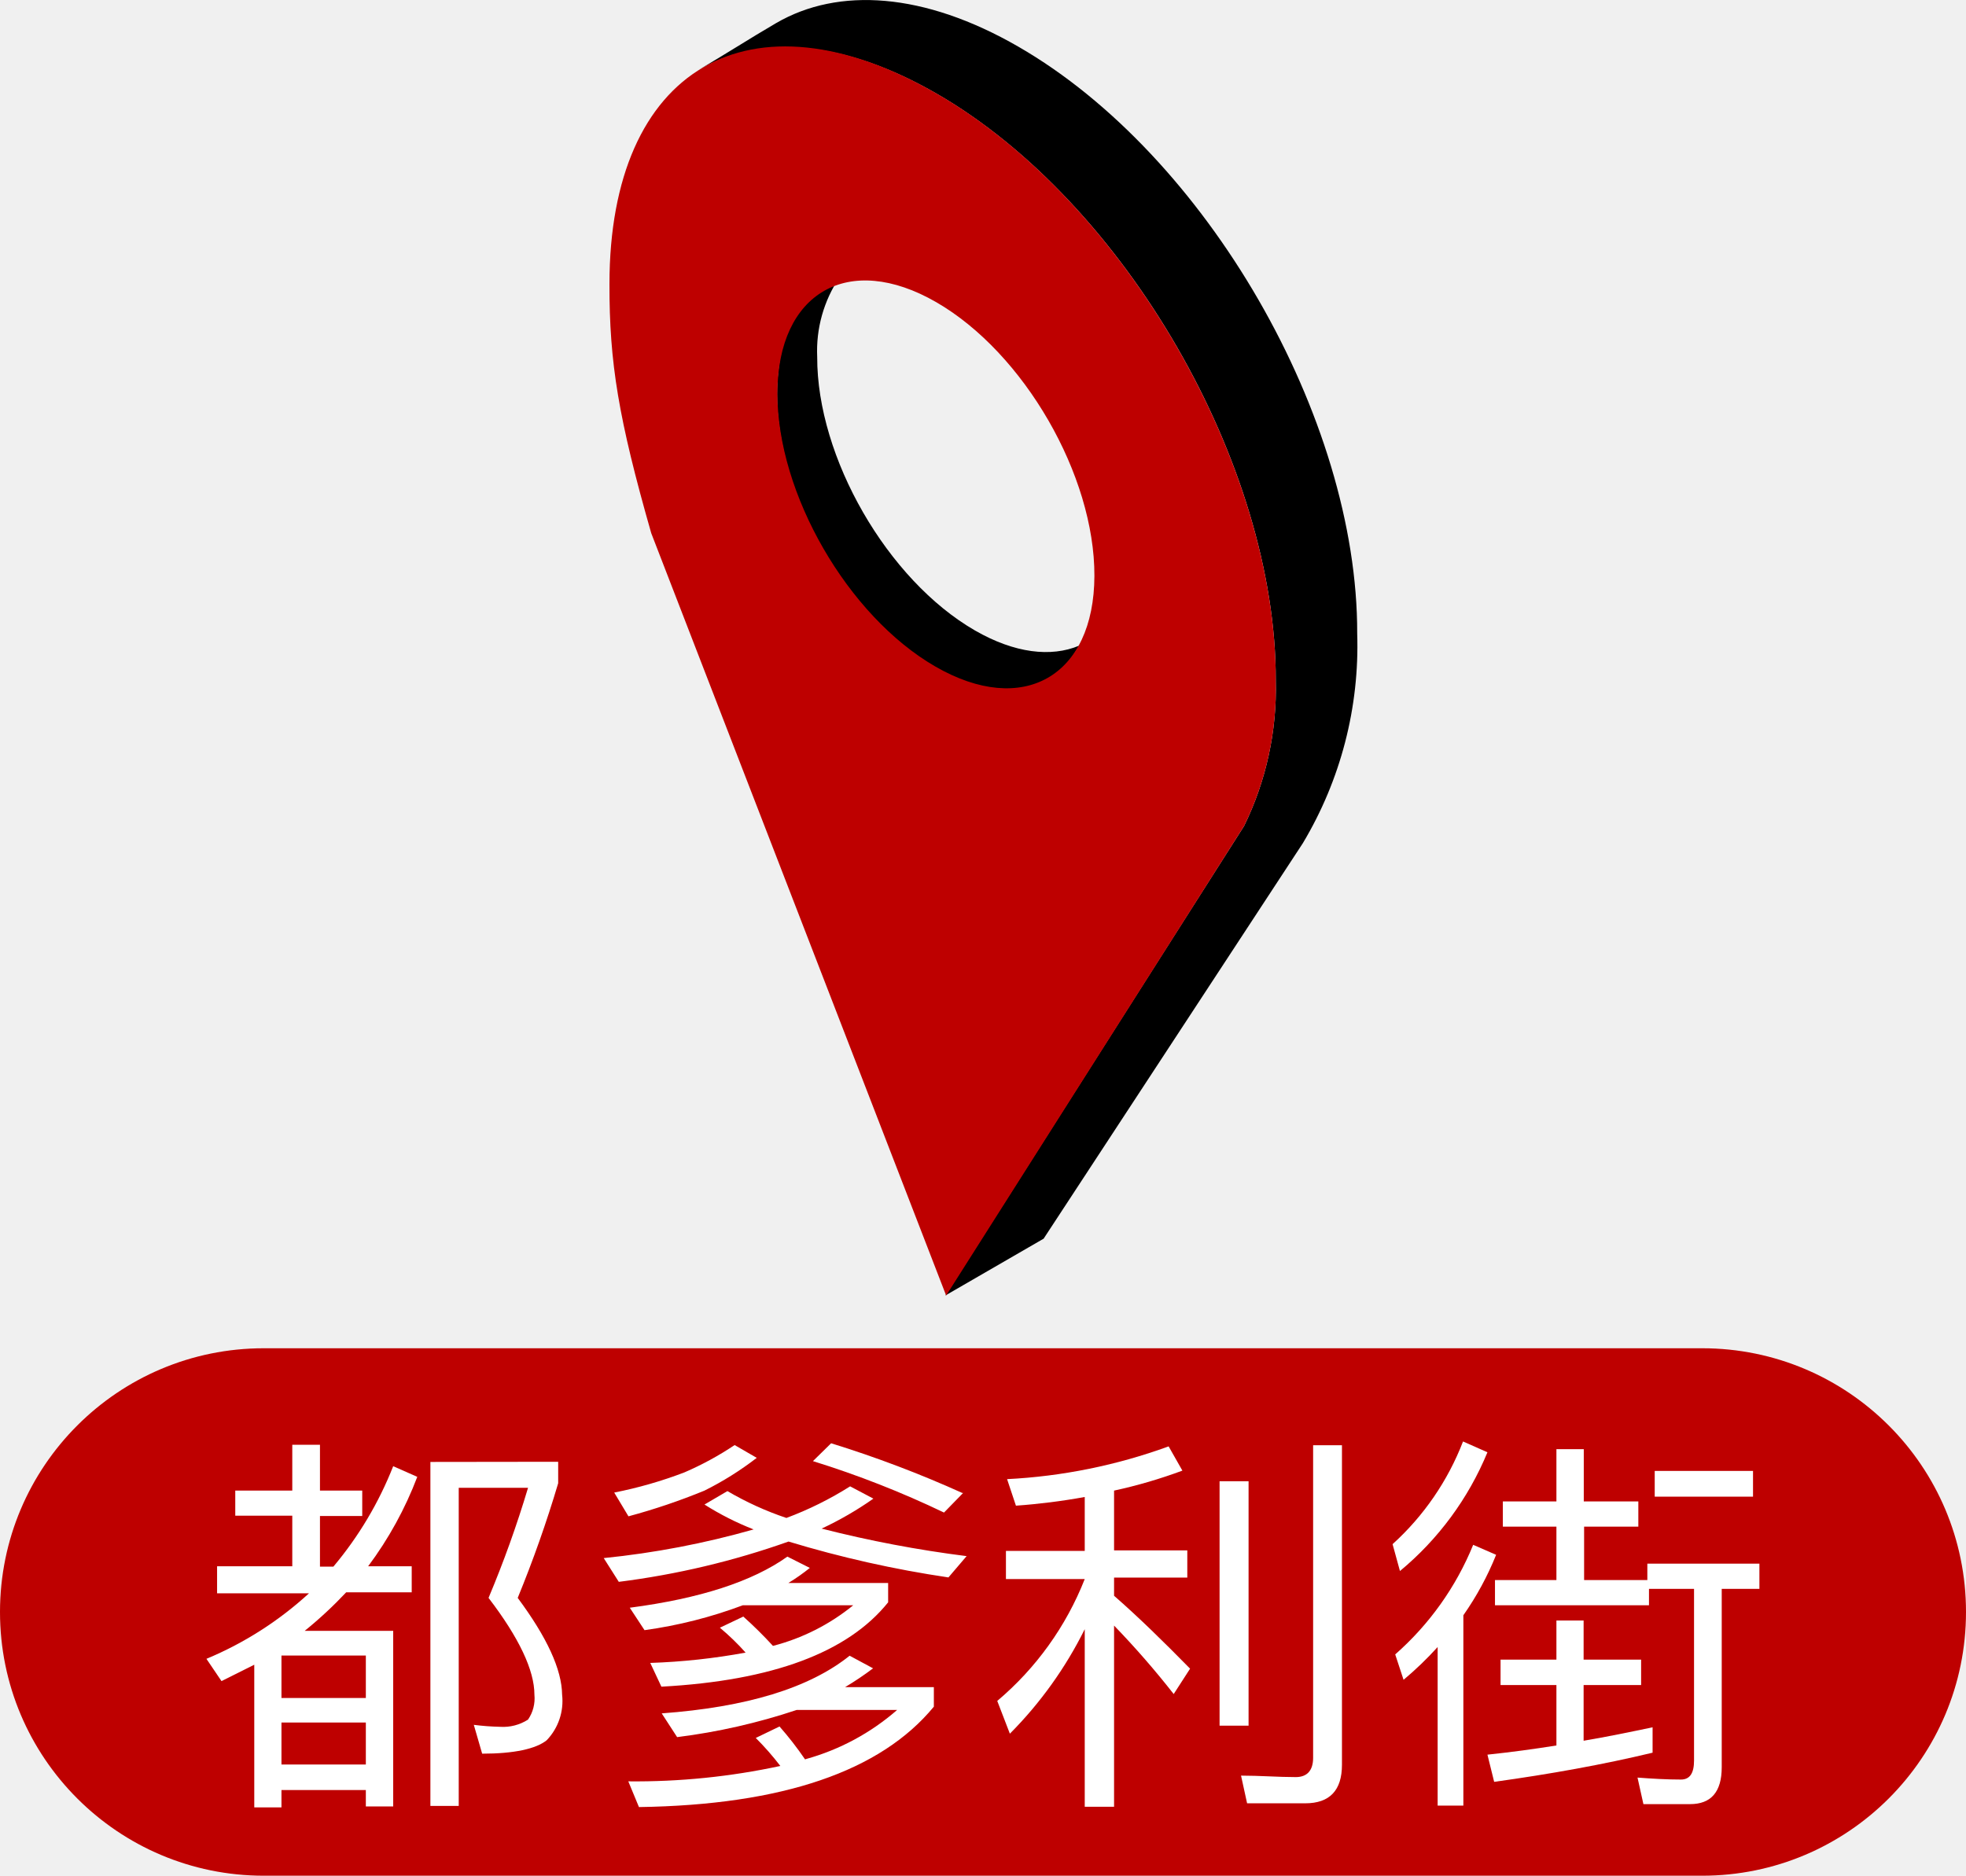
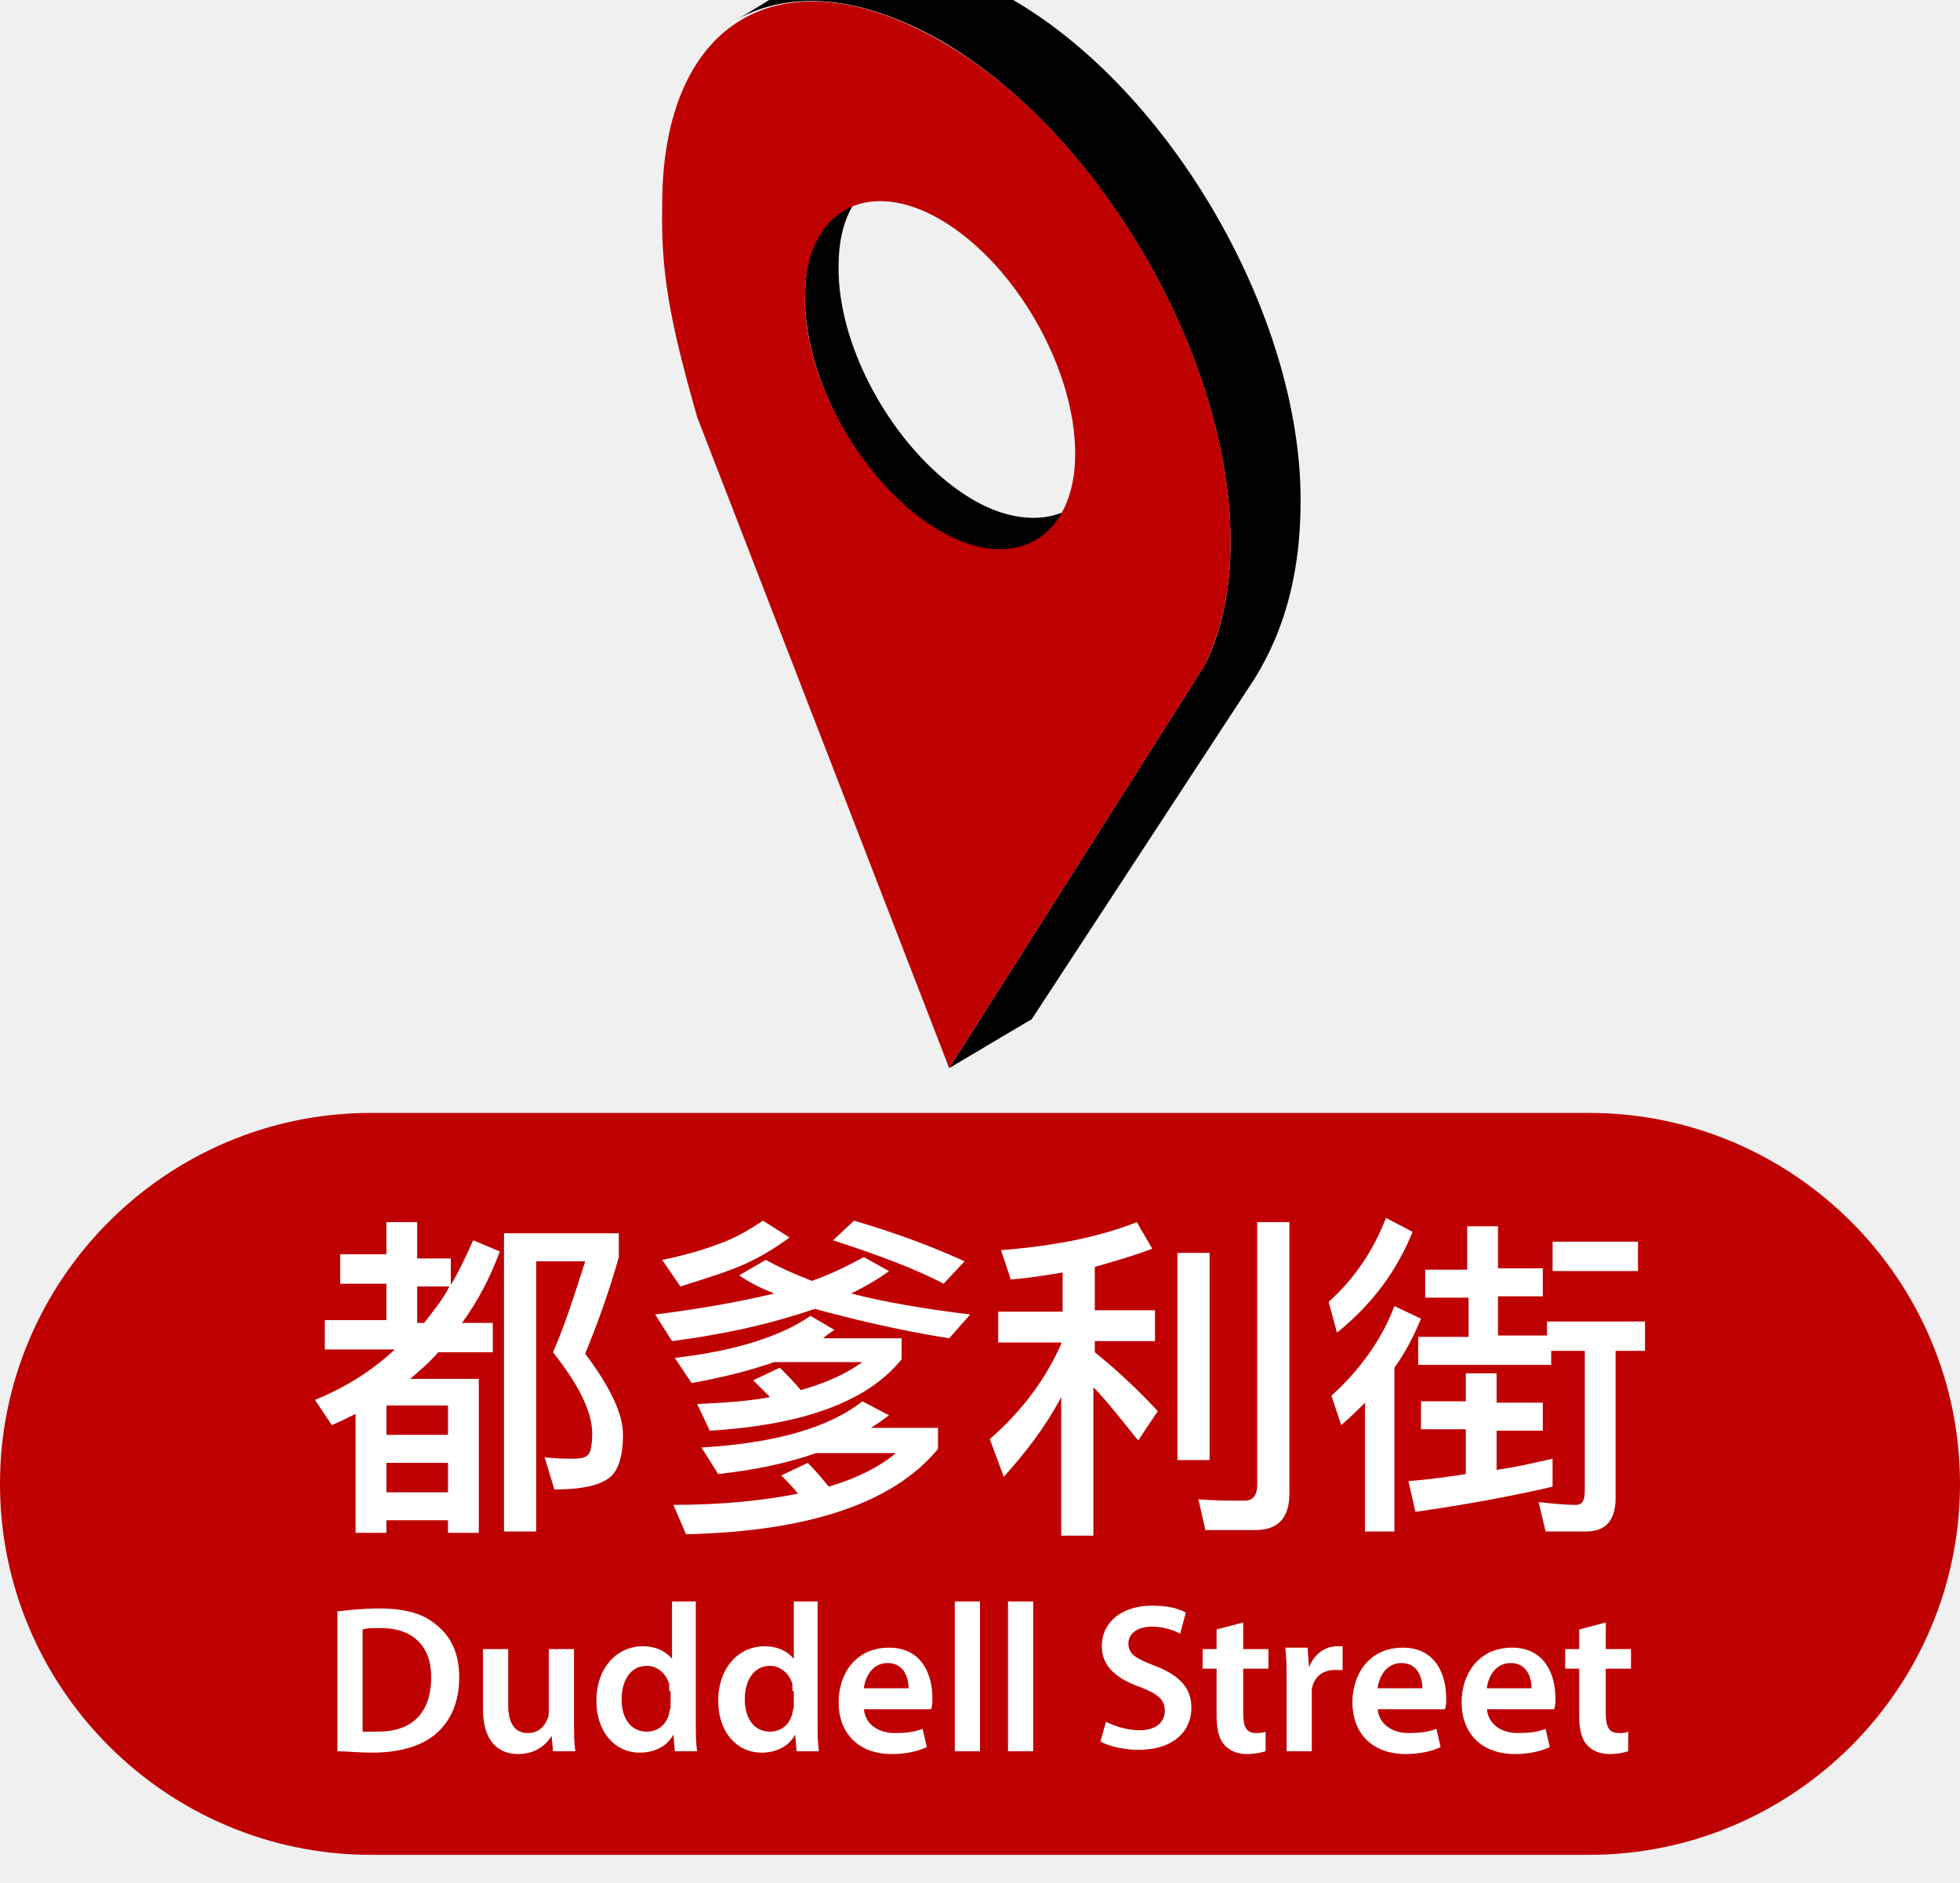
- <svg xmlns="http://www.w3.org/2000/svg" width="120" height="114.51" viewBox="0 0 120 114.51">
-   <g id="Layer_2" data-name="Layer 2">
-     <g id="Pointer">
-       <g>
-         <rect y="82.31" width="120" height="32.2" rx="16.1" style="fill: #be0000" />
-         <g>
-           <path d="M17.84,91V88.2h1.69V91h2.58v1.55H19.53v3.09h.82A22.13,22.13,0,0,0,24,89.51l1.47.65a22.47,22.47,0,0,1-3,5.46h2.66v1.59h-4a25.51,25.51,0,0,1-2.53,2.35H24v10.72H22.33v-1H17.18v1.06H15.52v-8.71l-2,1-.92-1.36a21.47,21.47,0,0,0,6.26-4H13.25V95.62h4.59V92.53H14.36V91Zm4.49,10.07H17.18v2.59h5.15Zm-5.15,6.65h5.15v-2.56H17.18ZM34.07,89.24v1.31a73.76,73.76,0,0,1-2.47,7c1.79,2.41,2.69,4.37,2.71,5.91a3.46,3.46,0,0,1-.94,2.78c-.66.53-2,.82-3.94.82l-.51-1.76a15.32,15.32,0,0,0,1.6.12,2.82,2.82,0,0,0,1.71-.44,2.3,2.3,0,0,0,.39-1.52c0-1.49-.94-3.48-2.8-5.91a66.32,66.32,0,0,0,2.41-6.72H28v19.42H26.27v-21Z" style="fill: #fff" />
-           <path d="M53.31,91.49a20.79,20.79,0,0,1-3.16,1.83A72.61,72.61,0,0,0,59,95l-1.11,1.3a67.75,67.75,0,0,1-9.76-2.19,49.49,49.49,0,0,1-10.36,2.46l-.92-1.45A52.64,52.64,0,0,0,46,93.37a17.52,17.52,0,0,1-3-1.52l1.4-.82A19.14,19.14,0,0,0,48,92.67a21,21,0,0,0,3.89-1.93ZM46.19,89A19.28,19.28,0,0,1,43,91a38.5,38.5,0,0,1-4.64,1.57l-.87-1.45a26.13,26.13,0,0,0,4.28-1.23,19.08,19.08,0,0,0,3.07-1.67Zm3,18.39a14.26,14.26,0,0,0,5.57-3H48.63a37.8,37.8,0,0,1-7.3,1.66l-.94-1.45c5.17-.38,9-1.54,11.47-3.52l1.43.77A19,19,0,0,1,51.58,103H57v1.19c-3.24,3.94-9.23,6-18,6.13l-.65-1.57a42,42,0,0,0,9.28-.94,17.12,17.12,0,0,0-1.5-1.71l1.45-.7A20.83,20.83,0,0,1,49.14,107.41Zm.24-11.67a12.28,12.28,0,0,1-1.31.92h6.09v1.18q-3.69,4.6-13.84,5.15l-.68-1.45a39.13,39.13,0,0,0,5.82-.63,14.77,14.77,0,0,0-1.57-1.52l1.43-.68a25.45,25.45,0,0,1,1.81,1.79A12.83,12.83,0,0,0,52.08,98H45.34a27.89,27.89,0,0,1-6,1.52l-.9-1.37q6.42-.84,9.62-3.12Zm9.37-4.59-1.18,1.21a58.62,58.62,0,0,0-8-3.14l1.11-1.09A69.25,69.25,0,0,1,58.75,91.15Z" style="fill: #fff" />
-           <path d="M66.21,94.68V91.39a38.86,38.86,0,0,1-4.2.53l-.54-1.62a33.73,33.73,0,0,0,9.86-2l.84,1.48A30.56,30.56,0,0,1,68,91v3.65h4.47v1.66H68v1.11c1.5,1.31,3,2.78,4.64,4.45l-1,1.55A53.49,53.49,0,0,0,68,99.24V110.3H66.21V99.46a24.49,24.49,0,0,1-4.57,6.38l-.77-2a18.69,18.69,0,0,0,5.34-7.44v0H61.4V94.68Zm10-4.25v14.92H74.44V90.43Zm-.09,19.66-.37-1.69c1.16,0,2.28.09,3.34.09.7,0,1.06-.41,1.06-1.18V88.23h1.76v19.51c0,1.55-.74,2.35-2.24,2.35Z" style="fill: #fff" />
-           <path d="M90.79,88.66a18.67,18.67,0,0,1-5.34,7.25L85,94.27A16.43,16.43,0,0,0,89.3,88Zm.53,6.26a18.31,18.31,0,0,1-2,3.69v11.62H87.75v-9.68a20.79,20.79,0,0,1-2.08,2L85.16,101a17.89,17.89,0,0,0,4.76-6.69Zm3.68,6.4V98.93h1.66v2.39h3.51v1.55H96.66v3.4c1.43-.24,2.83-.53,4.21-.82V107c-3,.72-6.21,1.3-9.67,1.78l-.41-1.66c1.43-.15,2.83-.34,4.21-.56v-3.69H91.59v-1.55Zm0-9.66V88.47h1.67v3.19H100V93.2H96.69v3.26h3.86v-1h6.84V97h-2.3v10.89c0,1.5-.65,2.25-1.93,2.25h-2.85l-.36-1.62c.92.07,1.81.12,2.65.12.54,0,.8-.38.8-1.16V97h-2.75v1h-9.4V96.46H95V93.2H91.73V91.66ZM107,89.8v1.57h-6V89.8Z" style="fill: #fff" />
-         </g>
-         <g>
-           <path d="M59.51,38.49c-5.34-3.08-9.65-10.56-9.63-16.7a8.06,8.06,0,0,1,1.36-4.86c-2.36.72-3.8,3.36-3.81,7.17,0,6.14,4.3,13.62,9.64,16.7,3.89,2.25,7.25,1.53,8.79-1.38C64.16,40.13,61.94,39.89,59.51,38.49Z" />
-           <path d="M57.19,5.73C51.42,2.4,46.38,2.09,42.61,4.28c1.58-.91,3.13-1.92,4.78-2.88,3.78-2.19,9-1.88,14.77,1.45C73.62,9.46,82.88,25.5,82.84,38.67a23.45,23.45,0,0,1-3.32,12.81L63.7,75.62l-6,3.47L75.94,50.42a19.06,19.06,0,0,0,1.93-8.87C77.91,28.39,68.65,12.35,57.19,5.73Z" />
-         </g>
-         <path d="M77.87,41.55a19.06,19.06,0,0,1-1.93,8.87L57.75,79.09l-18-46.54c-2-7-2.56-10.41-2.55-15.21,0-13.17,8.57-18.22,20-11.61S77.91,28.39,77.87,41.55Zm-20.78-.86c5.35,3.09,9.69.61,9.71-5.53s-4.3-13.62-9.65-16.71-9.68-.6-9.7,5.54,4.3,13.62,9.64,16.7h0" style="fill: #be0000" />
-       </g>
-     </g>
+ <svg xmlns="http://www.w3.org/2000/svg" version="1.1" id="Layer_1" x="0px" y="0px" width="140px" height="134.5px" viewBox="0 0 140 134.5" style="enable-background:new 0 0 140 134.5;" xml:space="preserve">
+   <g>
+     <path style="fill:#BE0000;" d="M113.5,132.5h-87C11.9,132.5,0,120.6,0,106v0c0-14.6,11.9-26.5,26.5-26.5h87   c14.6,0,26.5,11.9,26.5,26.5v0C140,120.6,128.1,132.5,113.5,132.5z" />
+   </g>
+   <g>
+     <path style="fill:#FFFFFF;" d="M27.6,89.9v-2.6h2.2v2.6h2.4v1.9c0.6-1,1.1-2.1,1.6-3.2l1.9,0.8C35,91.3,34.1,93,33,94.5h2.2v2.1   h-3.9c-0.6,0.7-1.3,1.3-2,1.9h4.9v11H32v-0.9h-4.4v0.9h-2.2v-8.5c-0.6,0.3-1.2,0.6-1.7,0.8l-1.2-1.8c2.2-0.9,4.1-2.1,5.7-3.6h-5   v-2.1h4.4v-2.6h-3.3v-2.1H27.6z M32,100.4h-4.4v2.1H32V100.4z M27.6,106.6H32v-2.1h-4.4V106.6z M32.1,91.9h-2.3v2.6h0.5   C30.9,93.7,31.6,92.9,32.1,91.9z M44.2,88.1v1.7c-0.7,2.5-1.5,4.7-2.4,6.9c1.8,2.4,2.7,4.3,2.7,5.8c0,1.4-0.3,2.5-0.9,3   c-0.7,0.6-2,0.9-4,0.9l-0.7-2.3c0.8,0.1,1.5,0.1,2.1,0.1c0.6,0,0.9-0.1,1.1-0.4c0.1-0.2,0.2-0.7,0.2-1.4c0-1.5-0.9-3.4-2.8-5.8   c0.8-1.8,1.5-4,2.3-6.5h-3.5v19.3H36V88.1H44.2z" />
+     <path style="fill:#FFFFFF;" d="M63.5,90.8c-0.8,0.6-1.7,1.1-2.7,1.6c2.3,0.6,5.2,1.1,8.5,1.5l-1.5,1.7c-3.8-0.6-7-1.4-9.6-2.1   c-2.9,1-6.3,1.8-10.2,2.3l-1.2-1.9c3.2-0.4,6-0.9,8.5-1.5c-1-0.4-1.8-0.8-2.5-1.3l1.9-1.1c0.9,0.5,2,1,3.3,1.5   c1.4-0.5,2.6-1.1,3.7-1.7L63.5,90.8z M56.4,88.4c-1.1,0.8-2.1,1.4-3.2,1.9c-1.1,0.5-2.7,1-4.6,1.6L47.3,90c1.5-0.3,2.9-0.7,4.2-1.2   c1.1-0.4,2.1-1,3-1.6L56.4,88.4z M59.2,106.2c2-0.6,3.6-1.4,4.8-2.4h-5.7c-2,0.7-4.3,1.2-7,1.5l-1.2-1.9c5.2-0.3,9.1-1.4,11.5-3.3   l1.9,1c-0.4,0.3-0.8,0.6-1.3,0.9h4.8v1.5c-3.2,3.9-9.3,5.9-18,6.1l-0.9-2.1c3.4,0,6.4-0.3,8.9-0.8c-0.4-0.5-0.8-0.9-1.2-1.3   l1.9-0.9C58.3,105.1,58.7,105.6,59.2,106.2z M59.6,95c-0.3,0.2-0.6,0.4-0.8,0.6h5.6v1.5c-2.4,3-7,4.7-13.7,5.1l-0.9-1.9   c1.9-0.1,3.7-0.2,5.2-0.5c-0.4-0.4-0.8-0.8-1.2-1.2l1.9-0.9c0.5,0.5,1,1,1.5,1.6c1.8-0.5,3.3-1.2,4.4-2h-6.3   c-1.7,0.6-3.7,1.1-5.9,1.5l-1.2-1.8c4.3-0.5,7.5-1.5,9.7-3L59.6,95z M68.9,90.1l-1.5,1.6c-1.9-1-4.5-2-7.9-3.1l1.5-1.4   C64.1,88.1,66.7,89.1,68.9,90.1z" />
+     <path style="fill:#FFFFFF;" d="M75.9,93.6v-2.7c-1.2,0.2-2.4,0.4-3.7,0.5l-0.7-2.1c4-0.3,7.2-1,9.7-2l1.1,1.9   c-1.3,0.5-2.7,0.9-4.1,1.3v3.1h4.3v2.2h-4.3v0.8c1.5,1.2,3,2.6,4.5,4.2l-1.4,2.1c-1.3-1.6-2.3-2.9-3.2-3.8v10.6h-2.3v-9.9   c-1.1,2.1-2.5,3.9-4.1,5.7l-1-2.7c2.3-2,4-4.3,5.1-6.8v-0.1h-4.5v-2.2H75.9z M86.4,89.5v14.8h-2.3V89.5H86.4z M86.1,109.3l-0.5-2.2   c1.1,0.1,2.2,0.1,3.3,0.1c0.6,0,0.9-0.4,0.9-1.1V87.3h2.3v19.4c0,1.7-0.8,2.6-2.4,2.6H86.1z" />
+     <path style="fill:#FFFFFF;" d="M100.9,88c-1.1,2.7-2.8,5.1-5.4,7.2L94.9,93c1.9-1.7,3.2-3.7,4.1-6L100.9,88z M101.5,94.2   c-0.5,1.2-1.1,2.4-1.9,3.5v11.7h-2.1v-9.2c-0.6,0.6-1.1,1.1-1.7,1.6l-0.7-2.1c2-1.8,3.6-4,4.5-6.4L101.5,94.2z M104.7,100.2v-2.1   h2.2v2.1h3.3v2h-3.3v2.8c1.4-0.2,2.7-0.5,4-0.8v2c-3,0.7-6.3,1.3-9.8,1.8l-0.5-2.2c1.4-0.1,2.8-0.3,4.1-0.5v-3.2h-3.2v-2H104.7z    M104.8,90.6v-3h2.2v3h3.2v2H107v2.8h3.5v-1h7v2.1h-2.1V107c0,1.6-0.7,2.4-2.1,2.4h-2.9l-0.5-2.1c0.9,0.1,1.8,0.2,2.7,0.2   c0.4,0,0.6-0.3,0.6-1v-10h-2.4v1h-9.5v-2h3.6v-2.8h-3.1v-2H104.8z M117,88.7v2.1h-6.1v-2.1H117z" />
+     <path style="fill:#FFFFFF;" d="M24.2,115.1c0.8-0.1,1.8-0.2,2.9-0.2c1.9,0,3.2,0.4,4.1,1.2c1,0.8,1.6,2,1.6,3.7   c0,1.8-0.6,3.1-1.6,4c-1,0.9-2.6,1.4-4.6,1.4c-1.1,0-1.9-0.1-2.5-0.1V115.1z M26,123.7c0.3,0,0.6,0,1,0c2.4,0,3.8-1.3,3.8-3.9   c0-2.2-1.3-3.5-3.6-3.5c-0.6,0-1,0-1.3,0.1V123.7z" />
+     <path style="fill:#FFFFFF;" d="M41,122.9c0,0.9,0,1.6,0.1,2.2h-1.6l-0.1-1.1h0c-0.3,0.5-1,1.3-2.4,1.3c-1.3,0-2.5-0.8-2.5-3.2v-4.3   h1.8v4c0,1.2,0.4,2,1.4,2c0.8,0,1.2-0.5,1.4-1c0.1-0.2,0.1-0.4,0.1-0.6v-4.4H41V122.9z" />
+     <path style="fill:#FFFFFF;" d="M49.7,114.4v8.6c0,0.7,0,1.6,0.1,2.1h-1.6l-0.1-1.2h0c-0.4,0.8-1.3,1.3-2.4,1.3   c-1.8,0-3.1-1.5-3.1-3.7c0-2.4,1.5-3.9,3.3-3.9c1,0,1.7,0.4,2.1,0.9h0v-4.1H49.7z M47.8,120.8c0-0.1,0-0.3,0-0.5   c-0.2-0.7-0.8-1.3-1.6-1.3c-1.2,0-1.8,1.1-1.8,2.4c0,1.4,0.7,2.3,1.8,2.3c0.8,0,1.4-0.5,1.6-1.3c0-0.2,0.1-0.3,0.1-0.5V120.8z" />
+     <path style="fill:#FFFFFF;" d="M58.4,114.4v8.6c0,0.7,0,1.6,0.1,2.1h-1.6l-0.1-1.2h0c-0.4,0.8-1.3,1.3-2.4,1.3   c-1.8,0-3.1-1.5-3.1-3.7c0-2.4,1.5-3.9,3.3-3.9c1,0,1.7,0.4,2.1,0.9h0v-4.1H58.4z M56.6,120.8c0-0.1,0-0.3,0-0.5   c-0.2-0.7-0.8-1.3-1.6-1.3c-1.2,0-1.8,1.1-1.8,2.4c0,1.4,0.7,2.3,1.8,2.3c0.8,0,1.4-0.5,1.6-1.3c0-0.2,0.1-0.3,0.1-0.5V120.8z" />
+     <path style="fill:#FFFFFF;" d="M61.7,121.9c0,1.3,1.1,1.9,2.2,1.9c0.9,0,1.5-0.1,2-0.3l0.3,1.3c-0.6,0.3-1.5,0.5-2.5,0.5   c-2.4,0-3.8-1.5-3.8-3.7c0-2,1.2-3.9,3.6-3.9c2.4,0,3.1,2,3.1,3.6c0,0.3,0,0.6-0.1,0.8H61.7z M64.9,120.6c0-0.7-0.3-1.8-1.5-1.8   c-1.1,0-1.6,1-1.7,1.8H64.9z" />
+     <path style="fill:#FFFFFF;" d="M68.1,114.4H70v10.7h-1.8V114.4z" />
+     <path style="fill:#FFFFFF;" d="M72,114.4h1.8v10.7H72V114.4z" />
+     <path style="fill:#FFFFFF;" d="M79,123c0.6,0.3,1.5,0.6,2.4,0.6c1.2,0,1.8-0.6,1.8-1.4c0-0.8-0.5-1.2-1.8-1.7   c-1.7-0.6-2.7-1.5-2.7-2.9c0-1.7,1.4-2.9,3.6-2.9c1.1,0,1.9,0.2,2.4,0.5l-0.4,1.5c-0.4-0.2-1.1-0.5-2-0.5c-1.2,0-1.7,0.6-1.7,1.2   c0,0.8,0.6,1.1,1.9,1.6c1.8,0.7,2.6,1.6,2.6,3c0,1.6-1.2,3-3.8,3c-1.1,0-2.2-0.3-2.7-0.6L79,123z" />
+     <path style="fill:#FFFFFF;" d="M88.8,115.9v1.9h1.8v1.4h-1.8v3.2c0,0.9,0.2,1.4,0.9,1.4c0.3,0,0.5,0,0.7-0.1l0,1.4   c-0.3,0.1-0.8,0.2-1.3,0.2c-0.7,0-1.2-0.2-1.6-0.6c-0.4-0.4-0.6-1.1-0.6-2.1v-3.4h-1v-1.4h1v-1.4L88.8,115.9z" />
+     <path style="fill:#FFFFFF;" d="M91.9,120.1c0-1,0-1.7-0.1-2.4h1.6l0.1,1.4h0c0.4-1,1.2-1.5,2-1.5c0.2,0,0.3,0,0.4,0v1.7   c-0.2,0-0.3,0-0.6,0c-0.9,0-1.5,0.6-1.6,1.4c0,0.2,0,0.4,0,0.6v3.8h-1.8V120.1z" />
+     <path style="fill:#FFFFFF;" d="M98.4,121.9c0,1.3,1.1,1.9,2.2,1.9c0.9,0,1.5-0.1,2-0.3l0.3,1.3c-0.6,0.3-1.5,0.5-2.5,0.5   c-2.4,0-3.8-1.5-3.8-3.7c0-2,1.2-3.9,3.6-3.9c2.4,0,3.1,2,3.1,3.6c0,0.3,0,0.6-0.1,0.8H98.4z M101.6,120.6c0-0.7-0.3-1.8-1.5-1.8   c-1.1,0-1.6,1-1.7,1.8H101.6z" />
+     <path style="fill:#FFFFFF;" d="M106.2,121.9c0,1.3,1.1,1.9,2.2,1.9c0.9,0,1.5-0.1,2-0.3l0.3,1.3c-0.6,0.3-1.5,0.5-2.5,0.5   c-2.4,0-3.8-1.5-3.8-3.7c0-2,1.2-3.9,3.6-3.9c2.4,0,3.1,2,3.1,3.6c0,0.3,0,0.6-0.1,0.8H106.2z M109.4,120.6c0-0.7-0.3-1.8-1.5-1.8   c-1.1,0-1.6,1-1.7,1.8H109.4z" />
+     <path style="fill:#FFFFFF;" d="M114.7,115.9v1.9h1.8v1.4h-1.8v3.2c0,0.9,0.2,1.4,0.9,1.4c0.3,0,0.5,0,0.7-0.1l0,1.4   c-0.3,0.1-0.8,0.2-1.3,0.2c-0.7,0-1.2-0.2-1.6-0.6c-0.4-0.4-0.6-1.1-0.6-2.1v-3.4h-1v-1.4h1v-1.4L114.7,115.9z" />
+   </g>
+   <g>
+     <path d="M69.5,35.7c-5.3-3.1-9.7-10.6-9.6-16.7c0-2.1,0.5-3.7,1.4-4.9c-2.4,0.7-3.8,3.4-3.8,7.2c0,6.1,4.3,13.6,9.6,16.7   c3.9,2.2,7.2,1.5,8.8-1.4C74.2,37.3,71.9,37.1,69.5,35.7z" />
+     <path d="M67.2,2.9c-5.8-3.3-10.8-3.6-14.6-1.5c1.6-0.9,3.1-1.9,4.8-2.9c3.8-2.2,9-1.9,14.8,1.4c11.5,6.6,20.7,22.7,20.7,35.8   c0,3.6-0.5,8.3-3.3,12.8L73.7,72.8l-5.9,3.5l18.2-28.7c1.2-2.3,1.9-5.3,1.9-8.9C87.9,25.6,78.6,9.5,67.2,2.9z" />
+   </g>
+   <g>
+     <path style="fill:#BE0000;" d="M87.9,38.7c0,3.6-0.7,6.5-1.9,8.9L67.8,76.3l-18-46.5c-2-7-2.6-10.4-2.5-15.2   c0-13.2,8.6-18.2,20-11.6C78.6,9.5,87.9,25.6,87.9,38.7z M67.1,37.9c5.3,3.1,9.7,0.6,9.7-5.5c0-6.1-4.3-13.6-9.6-16.7   c-5.3-3.1-9.7-0.6-9.7,5.5C57.4,27.3,61.8,34.8,67.1,37.9L67.1,37.9" />
  </g>
</svg>
